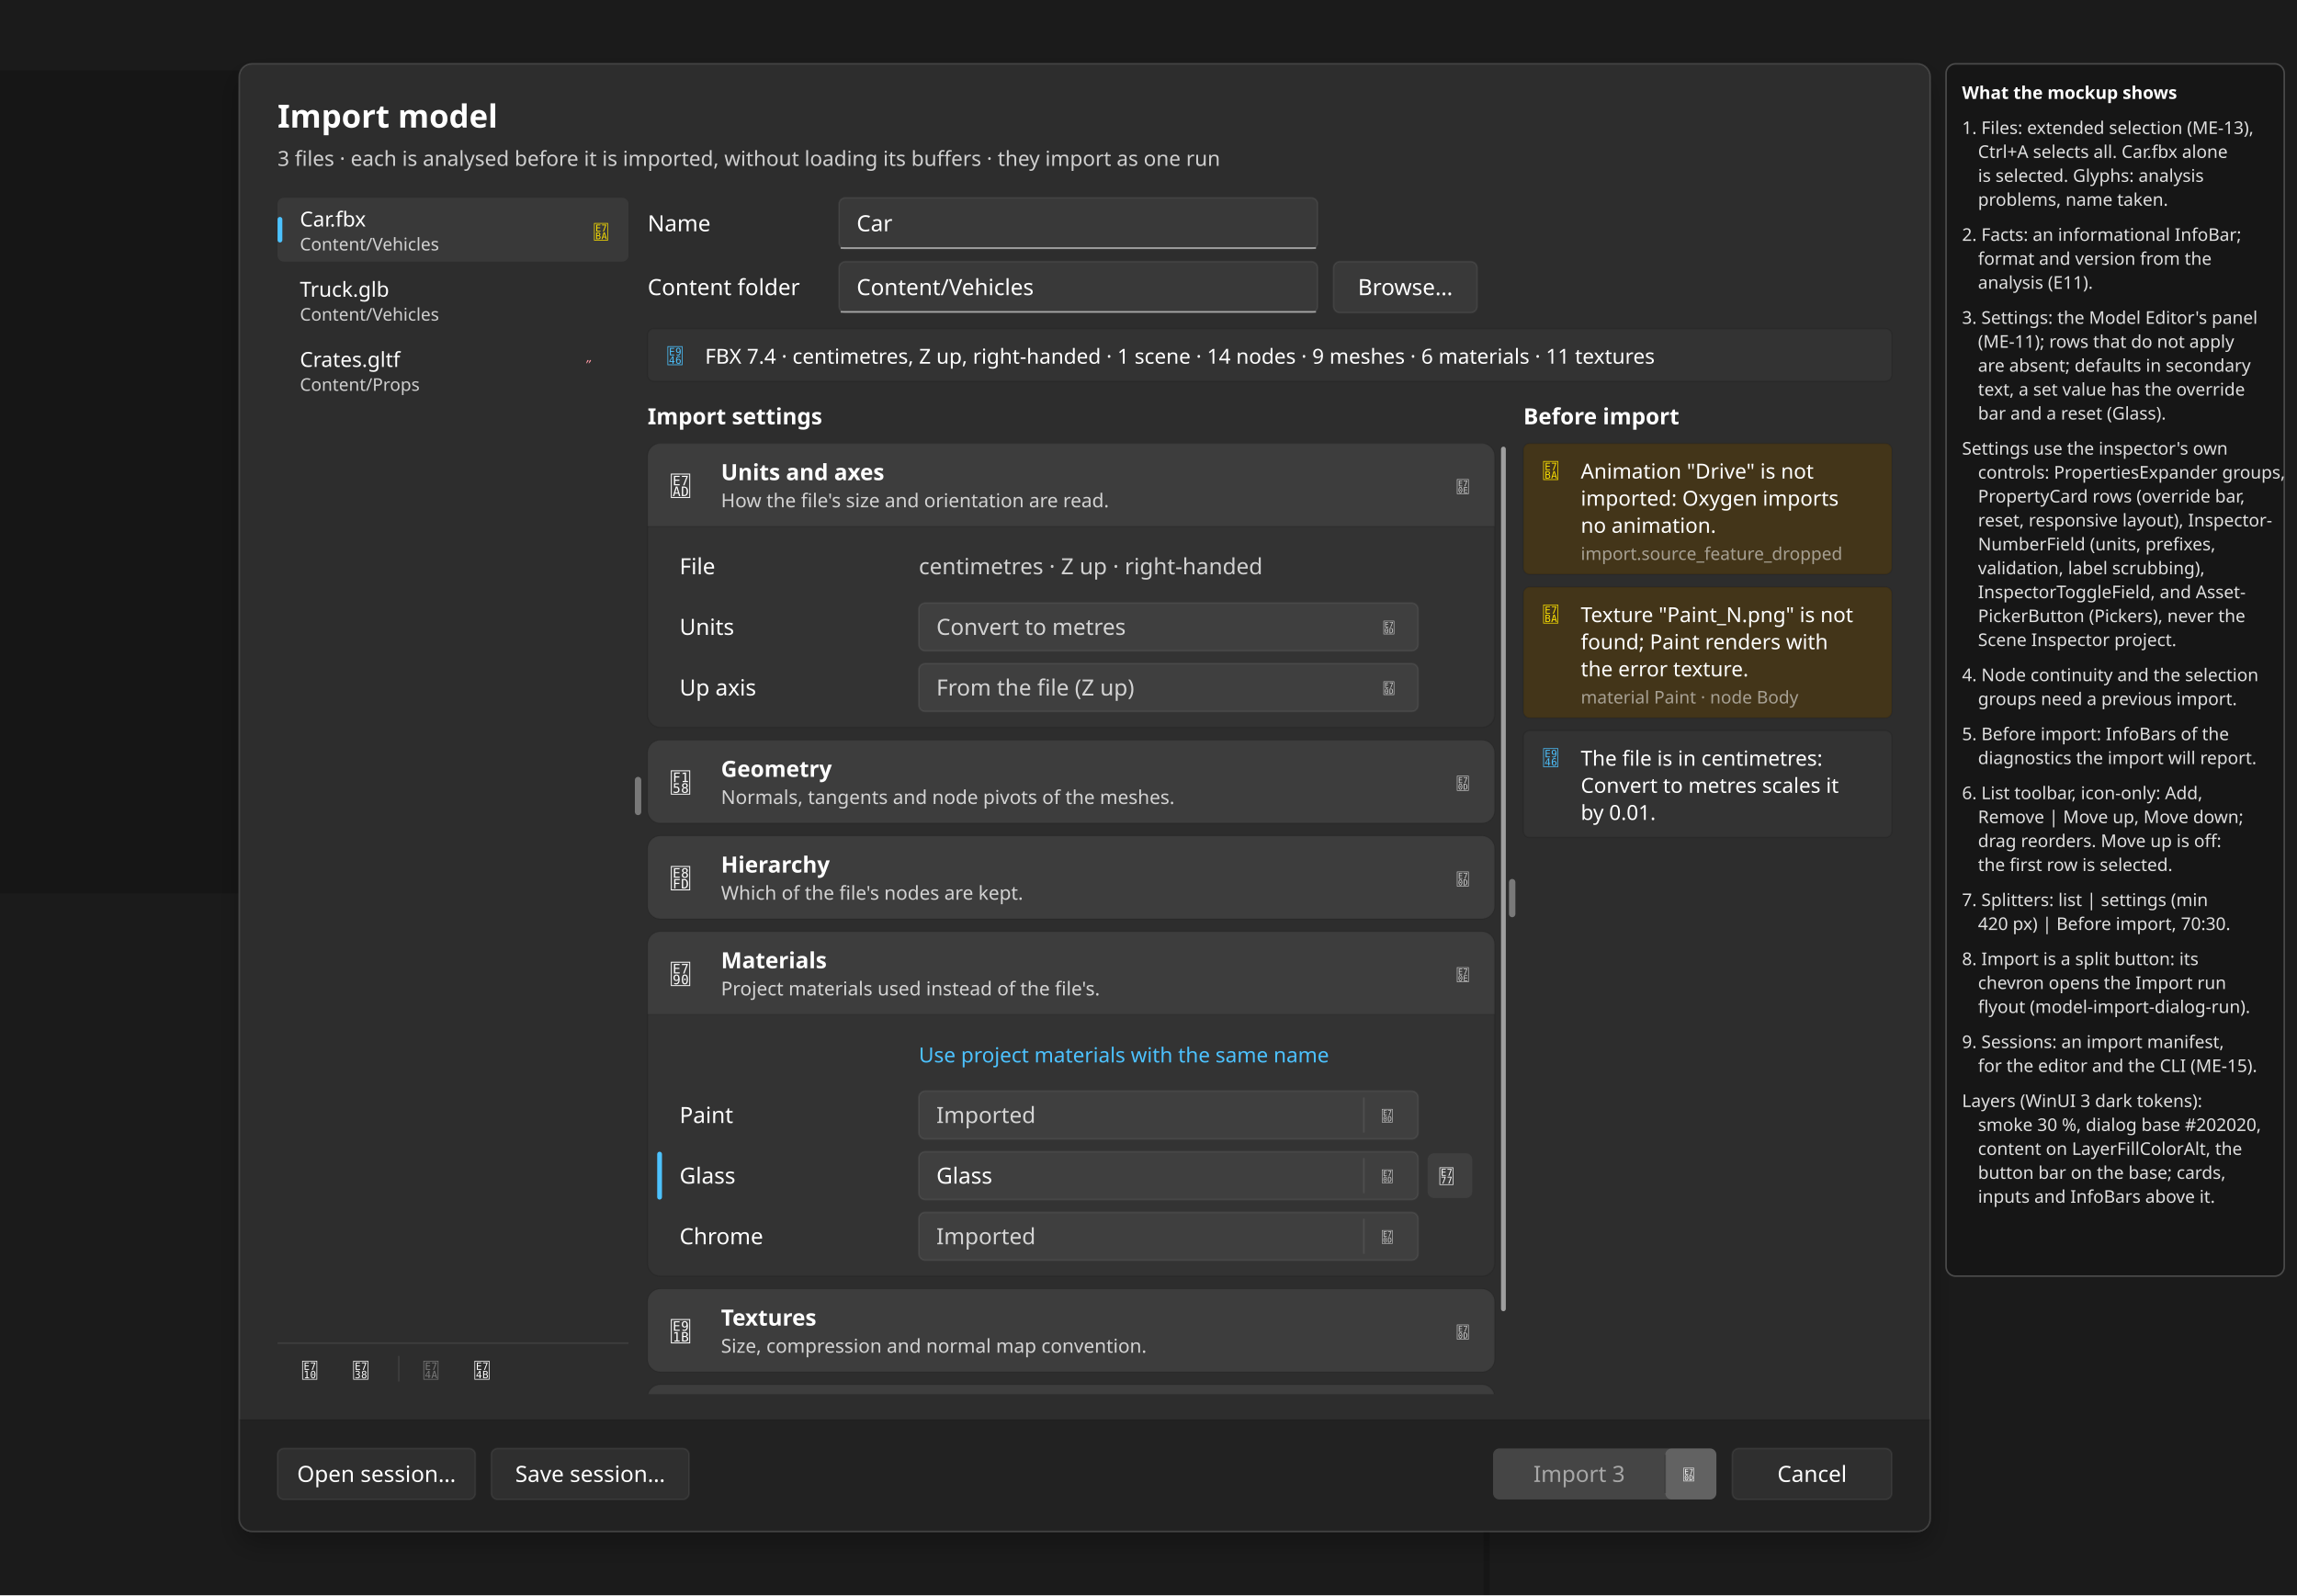
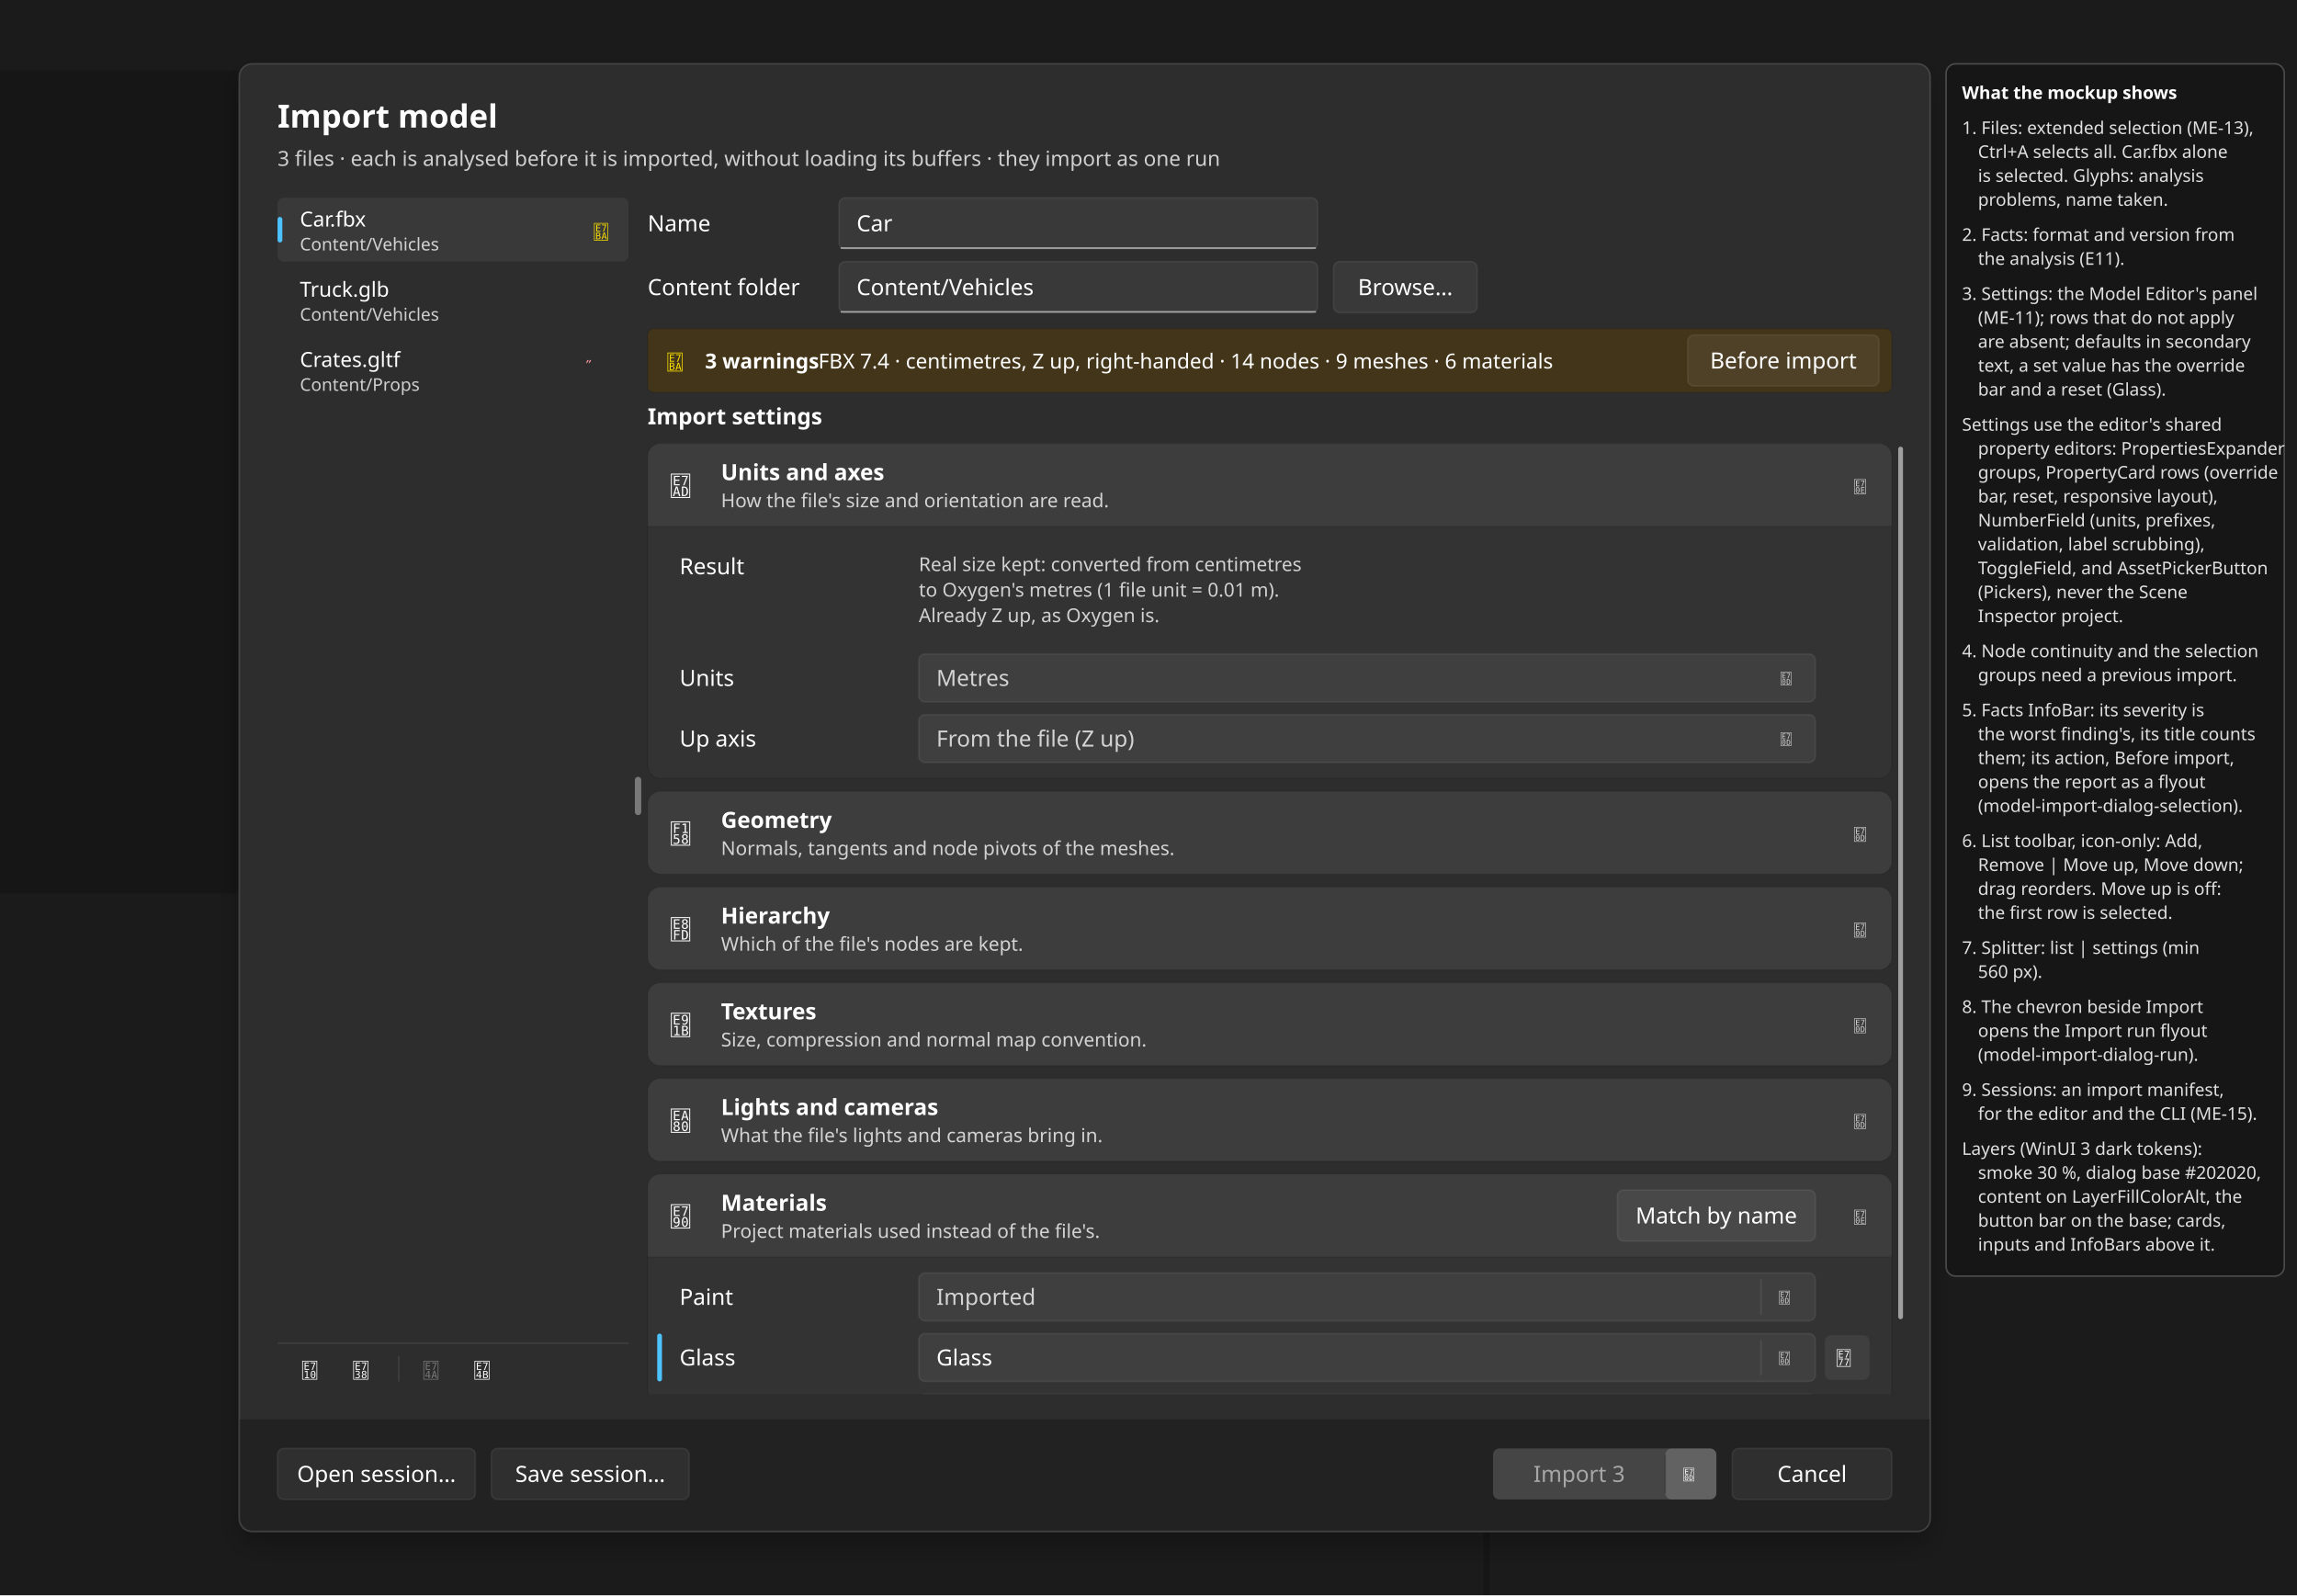
<svg xmlns="http://www.w3.org/2000/svg" width="1440" height="1000" viewBox="0 0 1440 1000" font-family="Segoe UI Variable, Segoe UI, sans-serif" font-size="14">
  <defs>
    <filter id="shadow" x="-20%" y="-20%" width="140%" height="140%">
      <feDropShadow dx="0" dy="8" stdDeviation="8" flood-color="#000000" flood-opacity="0.26" />
    </filter>
  </defs>
  <rect width="1440" height="1000" fill="#202020" />
  <rect x="0" y="0" width="1440" height="44" fill="#ffffff" fill-opacity="0.03" />
  <rect x="0" y="560" width="930" height="440" fill="#ffffff" fill-opacity="0.03" />
  <rect x="934" y="44" width="506" height="956" fill="#ffffff" fill-opacity="0.03" />
  <rect width="1440" height="1000" fill="#000000" fill-opacity="0.30" />
  <rect x="150" y="40" width="1060" height="920" rx="8" fill="#202020" stroke="#757575" stroke-opacity="0.40" filter="url(#shadow)" />
  <path d="M158,40 H1202 A8,8 0 0 1 1210,48 V890 H150 V48 A8,8 0 0 1 158,40Z" fill="#ffffff" fill-opacity="0.051" />
  <line x1="150" y1="890" x2="1210" y2="890" stroke="#000000" stroke-opacity="0.10" />
  <text x="174" y="80" font-size="20" font-weight="600" fill="#ffffff">Import model</text>
  <text x="174" y="104" font-size="13" fill="#ffffff" fill-opacity="0.773">3 files · each is analysed before it is imported, without loading its buffers · they import as one run</text>
  <rect x="174" y="124" width="220" height="40" rx="4" fill="#ffffff" fill-opacity="0.059" />
  <rect x="174" y="136" width="3" height="16" rx="1.5" fill="#4cc2ff" />
  <text x="188" y="142" font-size="13" fill="#ffffff">Car.fbx</text>
  <text x="188" y="157" font-size="11" fill="#ffffff" fill-opacity="0.773">Content/Vehicles</text>
  <text x="372" y="150" font-family="Segoe Fluent Icons, Segoe MDL2 Assets" font-size="13" fill="#fce100"></text>
  <text x="188" y="186" font-size="13" fill="#ffffff">Truck.glb</text>
  <text x="188" y="201" font-size="11" fill="#ffffff" fill-opacity="0.773">Content/Vehicles</text>
  <text x="188" y="230" font-size="13" fill="#ffffff">Crates.gltf</text>
  <text x="188" y="245" font-size="11" fill="#ffffff" fill-opacity="0.773">Content/Props</text>
  <text x="372" y="238" font-family="Segoe Fluent Icons, Segoe MDL2 Assets" font-size="13" fill="#ff99a4"></text>
  <line x1="174" y1="842" x2="394" y2="842" stroke="#ffffff" stroke-opacity="0.082" />
  <text x="189" y="864" font-family="Segoe Fluent Icons, Segoe MDL2 Assets" font-size="14" fill="#ffffff"></text>
  <text x="221" y="864" font-family="Segoe Fluent Icons, Segoe MDL2 Assets" font-size="14" fill="#ffffff"></text>
  <text x="265" y="864" font-family="Segoe Fluent Icons, Segoe MDL2 Assets" font-size="14" fill="#ffffff" fill-opacity="0.361"></text>
  <text x="297" y="864" font-family="Segoe Fluent Icons, Segoe MDL2 Assets" font-size="14" fill="#ffffff"></text>
  <line x1="250" y1="850" x2="250" y2="866" stroke="#ffffff" stroke-opacity="0.082" />
  <rect x="398" y="487" width="4" height="24" rx="2" fill="#ffffff" fill-opacity="0.36" />
  <text x="406" y="145" fill="#ffffff">Name</text>
  <rect x="526" y="124" width="300" height="32" rx="4" fill="#ffffff" fill-opacity="0.059" stroke="#ffffff" stroke-opacity="0.07" />
  <line x1="527" y1="155.5" x2="825" y2="155.5" stroke="#ffffff" stroke-opacity="0.545" />
  <text x="537" y="145" fill="#ffffff">Car</text>
  <text x="406" y="185" fill="#ffffff">Content folder</text>
  <rect x="526" y="164" width="300" height="32" rx="4" fill="#ffffff" fill-opacity="0.059" stroke="#ffffff" stroke-opacity="0.07" />
  <line x1="527" y1="195.5" x2="825" y2="195.5" stroke="#ffffff" stroke-opacity="0.545" />
  <text x="537" y="185" fill="#ffffff">Content/Vehicles</text>
  <rect x="836" y="164" width="90" height="32" rx="4" fill="#ffffff" fill-opacity="0.059" stroke="#ffffff" stroke-opacity="0.07" />
  <text x="881.0" y="185" text-anchor="middle" fill="#ffffff">Browse…</text>
-   <rect x="406" y="206" width="780" height="33" rx="4" fill="#ffffff" fill-opacity="0.031" stroke="#000000" stroke-opacity="0.10" />
-   <text x="418" y="228" font-family="Segoe Fluent Icons, Segoe MDL2 Assets" font-size="14" fill="#4cc2ff"></text>
-   <text x="442" y="228" font-size="13" fill="#ffffff">FBX 7.4 · centimetres, Z up, right-handed · 1 scene · 14 nodes · 9 meshes · 6 materials · 11 textures</text>
+   <rect x="406" y="206" width="780" height="40" rx="4" fill="#433519" stroke="#000000" stroke-opacity="0.10" />
+   <text x="418" y="232" font-family="Segoe Fluent Icons, Segoe MDL2 Assets" font-size="14" fill="#fce100"></text>
+   <text x="442" y="231" font-size="13" font-weight="600" fill="#ffffff">3 warnings</text>
+   <text x="513" y="231" font-size="13" fill="#ffffff">FBX 7.4 · centimetres, Z up, right-handed · 14 nodes · 9 meshes · 6 materials</text>
+   <rect x="1058" y="210" width="120" height="32" rx="4" fill="#ffffff" fill-opacity="0.059" stroke="#ffffff" stroke-opacity="0.07" />
+   <text x="1118.0" y="231" text-anchor="middle" fill="#ffffff">Before import</text>
  <text x="406" y="266" font-weight="600" fill="#ffffff">Import settings</text>
  <clipPath id="settings252">
-     <rect x="402" y="278" width="539" height="596" />
+     <rect x="402" y="278" width="788" height="596" />
  </clipPath>
  <g clip-path="url(#settings252)">
-     <rect x="406" y="278" width="531" height="178" rx="8" fill="#ffffff" fill-opacity="0.031" stroke="#000000" stroke-opacity="0.10" />
-     <path d="M406 330 V286 a8 8 0 0 1 8 -8 H929 a8 8 0 0 1 8 8 V330 Z" fill="#ffffff" fill-opacity="0.051" />
-     <line x1="406" y1="330" x2="937" y2="330" stroke="#000000" stroke-opacity="0.10" />
+     <rect x="406" y="278" width="780" height="210" rx="8" fill="#ffffff" fill-opacity="0.031" stroke="#000000" stroke-opacity="0.10" />
+     <path d="M406 330 V286 a8 8 0 0 1 8 -8 H1178 a8 8 0 0 1 8 8 V330 Z" fill="#ffffff" fill-opacity="0.051" />
+     <line x1="406" y1="330" x2="1186" y2="330" stroke="#000000" stroke-opacity="0.10" />
    <text x="420" y="311" font-family="Segoe Fluent Icons, Segoe MDL2 Assets" font-size="18" fill="#ffffff"></text>
    <text x="452" y="301" font-weight="600" fill="#ffffff">Units and axes</text>
    <text x="452" y="318" font-size="12" fill="#ffffff" fill-opacity="0.773">How the file's size and orientation are read.</text>
-     <text x="913" y="309" font-family="Segoe Fluent Icons, Segoe MDL2 Assets" font-size="11" fill="#ffffff" fill-opacity="0.77"></text>
-     <text x="426" y="360" fill="#ffffff">File</text>
-     <text x="576" y="360" fill="#ffffff" fill-opacity="0.773">centimetres · Z up · right-handed</text>
-     <text x="426" y="398" fill="#ffffff">Units</text>
-     <rect x="576" y="378" width="313" height="30" rx="4" fill="#ffffff" fill-opacity="0.059" stroke="#ffffff" stroke-opacity="0.07" />
-     <text x="587" y="398" fill="#ffffff" fill-opacity="0.773">Convert to metres</text>
-     <text x="867" y="397" font-family="Segoe Fluent Icons, Segoe MDL2 Assets" font-size="10" fill="#ffffff" fill-opacity="0.77"></text>
-     <text x="426" y="436" fill="#ffffff">Up axis</text>
-     <rect x="576" y="416" width="313" height="30" rx="4" fill="#ffffff" fill-opacity="0.059" stroke="#ffffff" stroke-opacity="0.07" />
-     <text x="587" y="436" fill="#ffffff" fill-opacity="0.773">From the file (Z up)</text>
-     <text x="867" y="435" font-family="Segoe Fluent Icons, Segoe MDL2 Assets" font-size="10" fill="#ffffff" fill-opacity="0.77"></text>
-     <rect x="406" y="464" width="531" height="52" rx="8" fill="#ffffff" fill-opacity="0.031" stroke="#000000" stroke-opacity="0.10" />
-     <rect x="406" y="464" width="531" height="52" rx="8" fill="#ffffff" fill-opacity="0.051" />
-     <text x="420" y="497" font-family="Segoe Fluent Icons, Segoe MDL2 Assets" font-size="18" fill="#ffffff"></text>
-     <text x="452" y="487" font-weight="600" fill="#ffffff">Geometry</text>
-     <text x="452" y="504" font-size="12" fill="#ffffff" fill-opacity="0.773">Normals, tangents and node pivots of the meshes.</text>
-     <text x="913" y="495" font-family="Segoe Fluent Icons, Segoe MDL2 Assets" font-size="11" fill="#ffffff" fill-opacity="0.77"></text>
-     <rect x="406" y="524" width="531" height="52" rx="8" fill="#ffffff" fill-opacity="0.031" stroke="#000000" stroke-opacity="0.10" />
-     <rect x="406" y="524" width="531" height="52" rx="8" fill="#ffffff" fill-opacity="0.051" />
-     <text x="420" y="557" font-family="Segoe Fluent Icons, Segoe MDL2 Assets" font-size="18" fill="#ffffff"></text>
-     <text x="452" y="547" font-weight="600" fill="#ffffff">Hierarchy</text>
-     <text x="452" y="564" font-size="12" fill="#ffffff" fill-opacity="0.773">Which of the file's nodes are kept.</text>
-     <text x="913" y="555" font-family="Segoe Fluent Icons, Segoe MDL2 Assets" font-size="11" fill="#ffffff" fill-opacity="0.77"></text>
-     <rect x="406" y="584" width="531" height="216" rx="8" fill="#ffffff" fill-opacity="0.031" stroke="#000000" stroke-opacity="0.10" />
-     <path d="M406 636 V592 a8 8 0 0 1 8 -8 H929 a8 8 0 0 1 8 8 V636 Z" fill="#ffffff" fill-opacity="0.051" />
-     <line x1="406" y1="636" x2="937" y2="636" stroke="#000000" stroke-opacity="0.10" />
-     <text x="420" y="617" font-family="Segoe Fluent Icons, Segoe MDL2 Assets" font-size="18" fill="#ffffff"></text>
-     <text x="452" y="607" font-weight="600" fill="#ffffff">Materials</text>
-     <text x="452" y="624" font-size="12" fill="#ffffff" fill-opacity="0.773">Project materials used instead of the file's.</text>
-     <text x="913" y="615" font-family="Segoe Fluent Icons, Segoe MDL2 Assets" font-size="11" fill="#ffffff" fill-opacity="0.77"></text>
-     <text x="576" y="666" font-size="13" fill="#4cc2ff">Use project materials with the same name</text>
-     <text x="426" y="704" fill="#ffffff">Paint</text>
-     <rect x="576" y="684" width="313" height="30" rx="4" fill="#ffffff" fill-opacity="0.059" stroke="#ffffff" stroke-opacity="0.07" />
-     <text x="587" y="704" fill="#ffffff" fill-opacity="0.773">Imported</text>
-     <line x1="855" y1="688" x2="855" y2="710" stroke="#ffffff" stroke-opacity="0.082" />
-     <text x="866" y="703" font-family="Segoe Fluent Icons, Segoe MDL2 Assets" font-size="10" fill="#ffffff" fill-opacity="0.77"></text>
-     <rect x="412" y="722" width="3" height="30" rx="1.5" fill="#4cc2ff" />
-     <text x="426" y="742" fill="#ffffff">Glass</text>
-     <rect x="576" y="722" width="313" height="30" rx="4" fill="#ffffff" fill-opacity="0.059" stroke="#ffffff" stroke-opacity="0.07" />
-     <text x="587" y="742" fill="#ffffff">Glass</text>
-     <line x1="855" y1="726" x2="855" y2="748" stroke="#ffffff" stroke-opacity="0.082" />
-     <text x="866" y="741" font-family="Segoe Fluent Icons, Segoe MDL2 Assets" font-size="10" fill="#ffffff" fill-opacity="0.77"></text>
-     <rect x="895" y="723" width="28" height="28" rx="4" fill="#ffffff" fill-opacity="0.059" />
-     <text x="902" y="742" font-family="Segoe Fluent Icons, Segoe MDL2 Assets" font-size="13" fill="#ffffff"></text>
-     <text x="426" y="780" fill="#ffffff">Chrome</text>
-     <rect x="576" y="760" width="313" height="30" rx="4" fill="#ffffff" fill-opacity="0.059" stroke="#ffffff" stroke-opacity="0.07" />
-     <text x="587" y="780" fill="#ffffff" fill-opacity="0.773">Imported</text>
-     <line x1="855" y1="764" x2="855" y2="786" stroke="#ffffff" stroke-opacity="0.082" />
-     <text x="866" y="779" font-family="Segoe Fluent Icons, Segoe MDL2 Assets" font-size="10" fill="#ffffff" fill-opacity="0.77"></text>
-     <rect x="406" y="808" width="531" height="52" rx="8" fill="#ffffff" fill-opacity="0.031" stroke="#000000" stroke-opacity="0.10" />
-     <rect x="406" y="808" width="531" height="52" rx="8" fill="#ffffff" fill-opacity="0.051" />
-     <text x="420" y="841" font-family="Segoe Fluent Icons, Segoe MDL2 Assets" font-size="18" fill="#ffffff"></text>
-     <text x="452" y="831" font-weight="600" fill="#ffffff">Textures</text>
-     <text x="452" y="848" font-size="12" fill="#ffffff" fill-opacity="0.773">Size, compression and normal map convention.</text>
-     <text x="913" y="839" font-family="Segoe Fluent Icons, Segoe MDL2 Assets" font-size="11" fill="#ffffff" fill-opacity="0.77"></text>
-     <rect x="406" y="868" width="531" height="52" rx="8" fill="#ffffff" fill-opacity="0.031" stroke="#000000" stroke-opacity="0.10" />
-     <rect x="406" y="868" width="531" height="52" rx="8" fill="#ffffff" fill-opacity="0.051" />
-     <text x="420" y="901" font-family="Segoe Fluent Icons, Segoe MDL2 Assets" font-size="18" fill="#ffffff"></text>
-     <text x="452" y="891" font-weight="600" fill="#ffffff">Lights and cameras</text>
-     <text x="452" y="908" font-size="12" fill="#ffffff" fill-opacity="0.773">What the file's lights and cameras bring in.</text>
-     <text x="913" y="899" font-family="Segoe Fluent Icons, Segoe MDL2 Assets" font-size="11" fill="#ffffff" fill-opacity="0.77"></text>
+     <text x="1162" y="309" font-family="Segoe Fluent Icons, Segoe MDL2 Assets" font-size="11" fill="#ffffff" fill-opacity="0.77"></text>
+     <text x="426" y="360" fill="#ffffff">Result</text>
+     <text x="576" y="358" font-size="12" fill="#ffffff" fill-opacity="0.773">Real size kept: converted from centimetres</text>
+     <text x="576" y="374" font-size="12" fill="#ffffff" fill-opacity="0.773">to Oxygen's metres (1 file unit = 0.01 m).</text>
+     <text x="576" y="390" font-size="12" fill="#ffffff" fill-opacity="0.773">Already Z up, as Oxygen is.</text>
+     <text x="426" y="430" fill="#ffffff">Units</text>
+     <rect x="576" y="410" width="562" height="30" rx="4" fill="#ffffff" fill-opacity="0.059" stroke="#ffffff" stroke-opacity="0.07" />
+     <text x="587" y="430" fill="#ffffff" fill-opacity="0.773">Metres</text>
+     <text x="1116" y="429" font-family="Segoe Fluent Icons, Segoe MDL2 Assets" font-size="10" fill="#ffffff" fill-opacity="0.77"></text>
+     <text x="426" y="468" fill="#ffffff">Up axis</text>
+     <rect x="576" y="448" width="562" height="30" rx="4" fill="#ffffff" fill-opacity="0.059" stroke="#ffffff" stroke-opacity="0.07" />
+     <text x="587" y="468" fill="#ffffff" fill-opacity="0.773">From the file (Z up)</text>
+     <text x="1116" y="467" font-family="Segoe Fluent Icons, Segoe MDL2 Assets" font-size="10" fill="#ffffff" fill-opacity="0.77"></text>
+     <rect x="406" y="496" width="780" height="52" rx="8" fill="#ffffff" fill-opacity="0.031" stroke="#000000" stroke-opacity="0.10" />
+     <rect x="406" y="496" width="780" height="52" rx="8" fill="#ffffff" fill-opacity="0.051" />
+     <text x="420" y="529" font-family="Segoe Fluent Icons, Segoe MDL2 Assets" font-size="18" fill="#ffffff"></text>
+     <text x="452" y="519" font-weight="600" fill="#ffffff">Geometry</text>
+     <text x="452" y="536" font-size="12" fill="#ffffff" fill-opacity="0.773">Normals, tangents and node pivots of the meshes.</text>
+     <text x="1162" y="527" font-family="Segoe Fluent Icons, Segoe MDL2 Assets" font-size="11" fill="#ffffff" fill-opacity="0.77"></text>
+     <rect x="406" y="556" width="780" height="52" rx="8" fill="#ffffff" fill-opacity="0.031" stroke="#000000" stroke-opacity="0.10" />
+     <rect x="406" y="556" width="780" height="52" rx="8" fill="#ffffff" fill-opacity="0.051" />
+     <text x="420" y="589" font-family="Segoe Fluent Icons, Segoe MDL2 Assets" font-size="18" fill="#ffffff"></text>
+     <text x="452" y="579" font-weight="600" fill="#ffffff">Hierarchy</text>
+     <text x="452" y="596" font-size="12" fill="#ffffff" fill-opacity="0.773">Which of the file's nodes are kept.</text>
+     <text x="1162" y="587" font-family="Segoe Fluent Icons, Segoe MDL2 Assets" font-size="11" fill="#ffffff" fill-opacity="0.77"></text>
+     <rect x="406" y="616" width="780" height="52" rx="8" fill="#ffffff" fill-opacity="0.031" stroke="#000000" stroke-opacity="0.10" />
+     <rect x="406" y="616" width="780" height="52" rx="8" fill="#ffffff" fill-opacity="0.051" />
+     <text x="420" y="649" font-family="Segoe Fluent Icons, Segoe MDL2 Assets" font-size="18" fill="#ffffff"></text>
+     <text x="452" y="639" font-weight="600" fill="#ffffff">Textures</text>
+     <text x="452" y="656" font-size="12" fill="#ffffff" fill-opacity="0.773">Size, compression and normal map convention.</text>
+     <text x="1162" y="647" font-family="Segoe Fluent Icons, Segoe MDL2 Assets" font-size="11" fill="#ffffff" fill-opacity="0.77"></text>
+     <rect x="406" y="676" width="780" height="52" rx="8" fill="#ffffff" fill-opacity="0.031" stroke="#000000" stroke-opacity="0.10" />
+     <rect x="406" y="676" width="780" height="52" rx="8" fill="#ffffff" fill-opacity="0.051" />
+     <text x="420" y="709" font-family="Segoe Fluent Icons, Segoe MDL2 Assets" font-size="18" fill="#ffffff"></text>
+     <text x="452" y="699" font-weight="600" fill="#ffffff">Lights and cameras</text>
+     <text x="452" y="716" font-size="12" fill="#ffffff" fill-opacity="0.773">What the file's lights and cameras bring in.</text>
+     <text x="1162" y="707" font-family="Segoe Fluent Icons, Segoe MDL2 Assets" font-size="11" fill="#ffffff" fill-opacity="0.77"></text>
+     <rect x="406" y="736" width="780" height="178" rx="8" fill="#ffffff" fill-opacity="0.031" stroke="#000000" stroke-opacity="0.10" />
+     <path d="M406 788 V744 a8 8 0 0 1 8 -8 H1178 a8 8 0 0 1 8 8 V788 Z" fill="#ffffff" fill-opacity="0.051" />
+     <line x1="406" y1="788" x2="1186" y2="788" stroke="#000000" stroke-opacity="0.10" />
+     <text x="420" y="769" font-family="Segoe Fluent Icons, Segoe MDL2 Assets" font-size="18" fill="#ffffff"></text>
+     <text x="452" y="759" font-weight="600" fill="#ffffff">Materials</text>
+     <text x="452" y="776" font-size="12" fill="#ffffff" fill-opacity="0.773">Project materials used instead of the file's.</text>
+     <text x="1162" y="767" font-family="Segoe Fluent Icons, Segoe MDL2 Assets" font-size="11" fill="#ffffff" fill-opacity="0.77"></text>
+     <rect x="1014" y="746" width="124" height="32" rx="4" fill="#ffffff" fill-opacity="0.059" stroke="#ffffff" stroke-opacity="0.07" />
+     <text x="1076.0" y="767" text-anchor="middle" fill="#ffffff">Match by name</text>
+     <text x="426" y="818" fill="#ffffff">Paint</text>
+     <rect x="576" y="798" width="562" height="30" rx="4" fill="#ffffff" fill-opacity="0.059" stroke="#ffffff" stroke-opacity="0.07" />
+     <text x="587" y="818" fill="#ffffff" fill-opacity="0.773">Imported</text>
+     <line x1="1104" y1="802" x2="1104" y2="824" stroke="#ffffff" stroke-opacity="0.082" />
+     <text x="1115" y="817" font-family="Segoe Fluent Icons, Segoe MDL2 Assets" font-size="10" fill="#ffffff" fill-opacity="0.77"></text>
+     <rect x="412" y="836" width="3" height="30" rx="1.5" fill="#4cc2ff" />
+     <text x="426" y="856" fill="#ffffff">Glass</text>
+     <rect x="576" y="836" width="562" height="30" rx="4" fill="#ffffff" fill-opacity="0.059" stroke="#ffffff" stroke-opacity="0.07" />
+     <text x="587" y="856" fill="#ffffff">Glass</text>
+     <line x1="1104" y1="840" x2="1104" y2="862" stroke="#ffffff" stroke-opacity="0.082" />
+     <text x="1115" y="855" font-family="Segoe Fluent Icons, Segoe MDL2 Assets" font-size="10" fill="#ffffff" fill-opacity="0.77"></text>
+     <rect x="1144" y="837" width="28" height="28" rx="4" fill="#ffffff" fill-opacity="0.059" />
+     <text x="1151" y="856" font-family="Segoe Fluent Icons, Segoe MDL2 Assets" font-size="13" fill="#ffffff"></text>
+     <text x="426" y="894" fill="#ffffff">Chrome</text>
+     <rect x="576" y="874" width="562" height="30" rx="4" fill="#ffffff" fill-opacity="0.059" stroke="#ffffff" stroke-opacity="0.07" />
+     <text x="587" y="894" fill="#ffffff" fill-opacity="0.773">Imported</text>
+     <line x1="1104" y1="878" x2="1104" y2="900" stroke="#ffffff" stroke-opacity="0.082" />
+     <text x="1115" y="893" font-family="Segoe Fluent Icons, Segoe MDL2 Assets" font-size="10" fill="#ffffff" fill-opacity="0.77"></text>
  </g>
-   <rect x="941" y="280" width="3" height="542" rx="1.5" fill="#ffffff" fill-opacity="0.545" />
-   <rect x="946" y="551" width="4" height="24" rx="2" fill="#ffffff" fill-opacity="0.36" />
-   <text x="955" y="266" font-weight="600" fill="#ffffff">Before import</text>
-   <rect x="955" y="278" width="231" height="82" rx="4" fill="#433519" stroke="#000000" stroke-opacity="0.10" />
-   <text x="967" y="300" font-family="Segoe Fluent Icons, Segoe MDL2 Assets" font-size="14" fill="#fce100"></text>
-   <text x="991" y="300" font-size="13" fill="#ffffff">Animation "Drive" is not</text>
-   <text x="991" y="317" font-size="13" fill="#ffffff">imported: Oxygen imports</text>
-   <text x="991" y="334" font-size="13" fill="#ffffff">no animation.</text>
-   <text x="991" y="351" font-size="11" fill="#ffffff" fill-opacity="0.529">import.source_feature_dropped</text>
-   <rect x="955" y="368" width="231" height="82" rx="4" fill="#433519" stroke="#000000" stroke-opacity="0.10" />
-   <text x="967" y="390" font-family="Segoe Fluent Icons, Segoe MDL2 Assets" font-size="14" fill="#fce100"></text>
-   <text x="991" y="390" font-size="13" fill="#ffffff">Texture "Paint_N.png" is not</text>
-   <text x="991" y="407" font-size="13" fill="#ffffff">found; Paint renders with</text>
-   <text x="991" y="424" font-size="13" fill="#ffffff">the error texture.</text>
-   <text x="991" y="441" font-size="11" fill="#ffffff" fill-opacity="0.529">material Paint · node Body</text>
-   <rect x="955" y="458" width="231" height="67" rx="4" fill="#ffffff" fill-opacity="0.031" stroke="#000000" stroke-opacity="0.10" />
-   <text x="967" y="480" font-family="Segoe Fluent Icons, Segoe MDL2 Assets" font-size="14" fill="#4cc2ff"></text>
-   <text x="991" y="480" font-size="13" fill="#ffffff">The file is in centimetres:</text>
-   <text x="991" y="497" font-size="13" fill="#ffffff">Convert to metres scales it</text>
-   <text x="991" y="514" font-size="13" fill="#ffffff">by 0.01.</text>
+   <rect x="1190" y="280" width="3" height="547" rx="1.5" fill="#ffffff" fill-opacity="0.545" />
  <rect x="174" y="908" width="124" height="32" rx="4" fill="#ffffff" fill-opacity="0.059" stroke="#ffffff" stroke-opacity="0.07" />
  <text x="236.0" y="929" text-anchor="middle" fill="#ffffff">Open session…</text>
  <rect x="308" y="908" width="124" height="32" rx="4" fill="#ffffff" fill-opacity="0.059" stroke="#ffffff" stroke-opacity="0.07" />
  <text x="370.0" y="929" text-anchor="middle" fill="#ffffff">Save session…</text>
  <rect x="936" y="908" width="140" height="32" rx="4" fill="#ffffff" fill-opacity="0.157" />
  <text x="990.0" y="929" text-anchor="middle" fill="#ffffff" fill-opacity="0.53">Import 3</text>
  <line x1="1044" y1="912" x2="1044" y2="936" stroke="#000000" stroke-opacity="0.25" />
  <rect x="1044" y="908" width="32" height="32" rx="4" fill="#ffffff" fill-opacity="0.157" />
  <text x="1055" y="928" font-family="Segoe Fluent Icons, Segoe MDL2 Assets" font-size="10" fill="#ffffff"></text>
  <rect x="1086" y="908" width="100" height="32" rx="4" fill="#ffffff" fill-opacity="0.059" stroke="#ffffff" stroke-opacity="0.07" />
  <text x="1136.0" y="929" text-anchor="middle" fill="#ffffff">Cancel</text>
  <g font-size="11" fill="#e0e0e0">
    <rect x="1220" y="40" width="212" height="760" rx="6" fill="#161616" stroke="#4a4a4a" />
    <text x="1230" y="62" font-weight="600" fill="#ffffff">What the mockup shows</text>
    <text x="1230" y="84">1. Files: extended selection (ME-13),</text>
    <text x="1240" y="99">Ctrl+A selects all. Car.fbx alone</text>
    <text x="1240" y="114">is selected. Glyphs: analysis</text>
    <text x="1240" y="129">problems, name taken.</text>
-     <text x="1230" y="151">2. Facts: an informational InfoBar;</text>
-     <text x="1240" y="166">format and version from the</text>
-     <text x="1240" y="181">analysis (E11).</text>
-     <text x="1230" y="203">3. Settings: the Model Editor's panel</text>
-     <text x="1240" y="218">(ME-11); rows that do not apply</text>
-     <text x="1240" y="233">are absent; defaults in secondary</text>
-     <text x="1240" y="248">text, a set value has the override</text>
-     <text x="1240" y="263">bar and a reset (Glass).</text>
-     <text x="1230" y="285">Settings use the inspector's own</text>
-     <text x="1240" y="300">controls: PropertiesExpander groups,</text>
-     <text x="1240" y="315">PropertyCard rows (override bar,</text>
-     <text x="1240" y="330">reset, responsive layout), Inspector-</text>
-     <text x="1240" y="345">NumberField (units, prefixes,</text>
-     <text x="1240" y="360">validation, label scrubbing),</text>
-     <text x="1240" y="375">InspectorToggleField, and Asset-</text>
-     <text x="1240" y="390">PickerButton (Pickers), never the</text>
-     <text x="1240" y="405">Scene Inspector project.</text>
-     <text x="1230" y="427">4. Node continuity and the selection</text>
-     <text x="1240" y="442">groups need a previous import.</text>
-     <text x="1230" y="464">5. Before import: InfoBars of the</text>
-     <text x="1240" y="479">diagnostics the import will report.</text>
-     <text x="1230" y="501">6. List toolbar, icon-only: Add,</text>
-     <text x="1240" y="516">Remove | Move up, Move down;</text>
-     <text x="1240" y="531">drag reorders. Move up is off:</text>
-     <text x="1240" y="546">the first row is selected.</text>
-     <text x="1230" y="568">7. Splitters: list | settings (min</text>
-     <text x="1240" y="583">420 px) | Before import, 70:30.</text>
-     <text x="1230" y="605">8. Import is a split button: its</text>
-     <text x="1240" y="620">chevron opens the Import run</text>
-     <text x="1240" y="635">flyout (model-import-dialog-run).</text>
-     <text x="1230" y="657">9. Sessions: an import manifest,</text>
-     <text x="1240" y="672">for the editor and the CLI (ME-15).</text>
-     <text x="1230" y="694">Layers (WinUI 3 dark tokens):</text>
-     <text x="1240" y="709">smoke 30 %, dialog base #202020,</text>
-     <text x="1240" y="724">content on LayerFillColorAlt, the</text>
-     <text x="1240" y="739">button bar on the base; cards,</text>
-     <text x="1240" y="754">inputs and InfoBars above it.</text>
+     <text x="1230" y="151">2. Facts: format and version from</text>
+     <text x="1240" y="166">the analysis (E11).</text>
+     <text x="1230" y="188">3. Settings: the Model Editor's panel</text>
+     <text x="1240" y="203">(ME-11); rows that do not apply</text>
+     <text x="1240" y="218">are absent; defaults in secondary</text>
+     <text x="1240" y="233">text, a set value has the override</text>
+     <text x="1240" y="248">bar and a reset (Glass).</text>
+     <text x="1230" y="270">Settings use the editor's shared</text>
+     <text x="1240" y="285">property editors: PropertiesExpander</text>
+     <text x="1240" y="300">groups, PropertyCard rows (override</text>
+     <text x="1240" y="315">bar, reset, responsive layout),</text>
+     <text x="1240" y="330">NumberField (units, prefixes,</text>
+     <text x="1240" y="345">validation, label scrubbing),</text>
+     <text x="1240" y="360">ToggleField, and AssetPickerButton</text>
+     <text x="1240" y="375">(Pickers), never the Scene</text>
+     <text x="1240" y="390">Inspector project.</text>
+     <text x="1230" y="412">4. Node continuity and the selection</text>
+     <text x="1240" y="427">groups need a previous import.</text>
+     <text x="1230" y="449">5. Facts InfoBar: its severity is</text>
+     <text x="1240" y="464">the worst finding's, its title counts</text>
+     <text x="1240" y="479">them; its action, Before import,</text>
+     <text x="1240" y="494">opens the report as a flyout</text>
+     <text x="1240" y="509">(model-import-dialog-selection).</text>
+     <text x="1230" y="531">6. List toolbar, icon-only: Add,</text>
+     <text x="1240" y="546">Remove | Move up, Move down;</text>
+     <text x="1240" y="561">drag reorders. Move up is off:</text>
+     <text x="1240" y="576">the first row is selected.</text>
+     <text x="1230" y="598">7. Splitter: list | settings (min</text>
+     <text x="1240" y="613">560 px).</text>
+     <text x="1230" y="635">8. The chevron beside Import</text>
+     <text x="1240" y="650">opens the Import run flyout</text>
+     <text x="1240" y="665">(model-import-dialog-run).</text>
+     <text x="1230" y="687">9. Sessions: an import manifest,</text>
+     <text x="1240" y="702">for the editor and the CLI (ME-15).</text>
+     <text x="1230" y="724">Layers (WinUI 3 dark tokens):</text>
+     <text x="1240" y="739">smoke 30 %, dialog base #202020,</text>
+     <text x="1240" y="754">content on LayerFillColorAlt, the</text>
+     <text x="1240" y="769">button bar on the base; cards,</text>
+     <text x="1240" y="784">inputs and InfoBars above it.</text>
  </g>
</svg>
